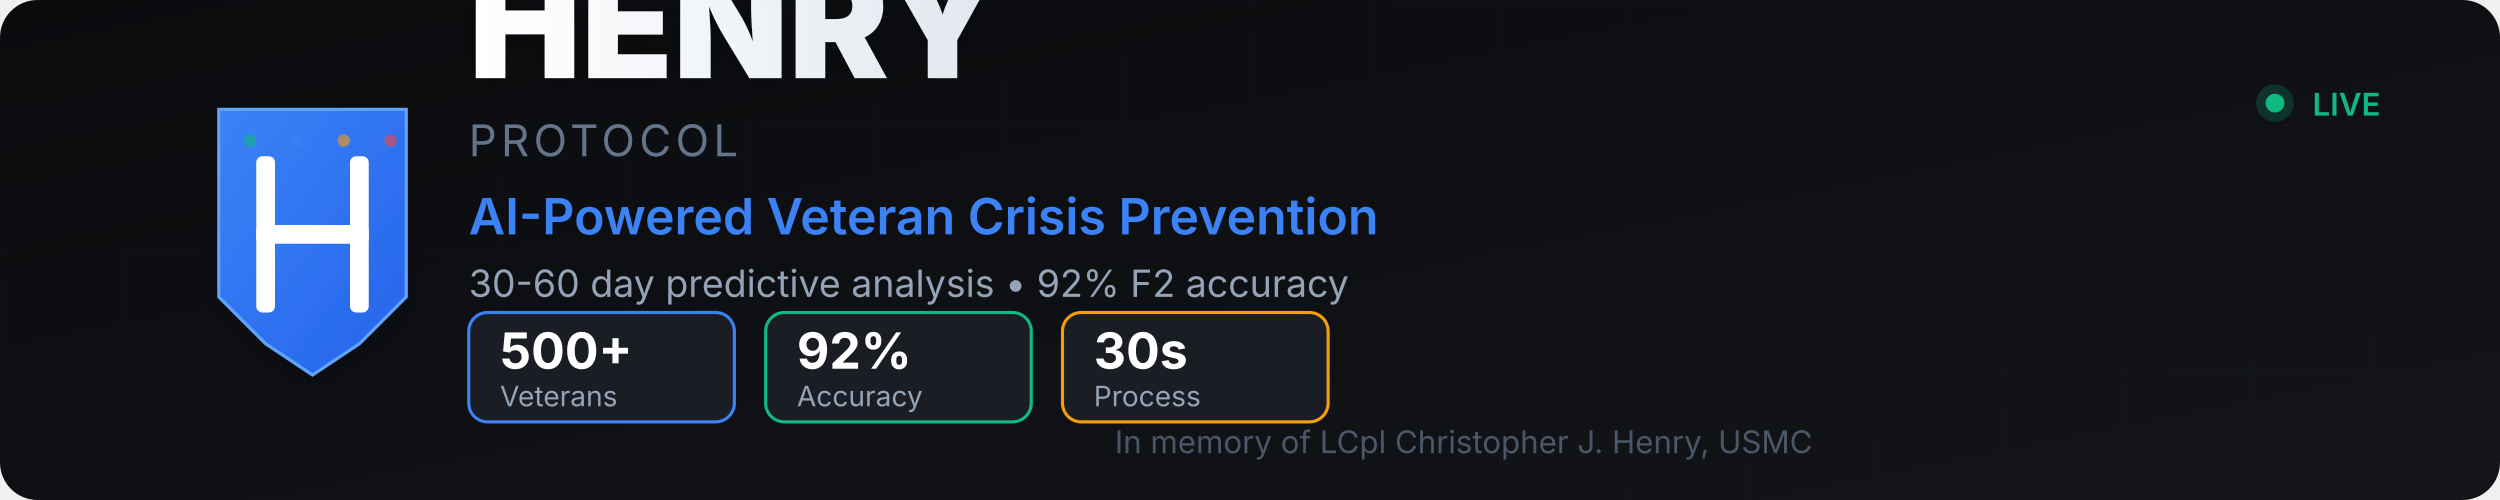
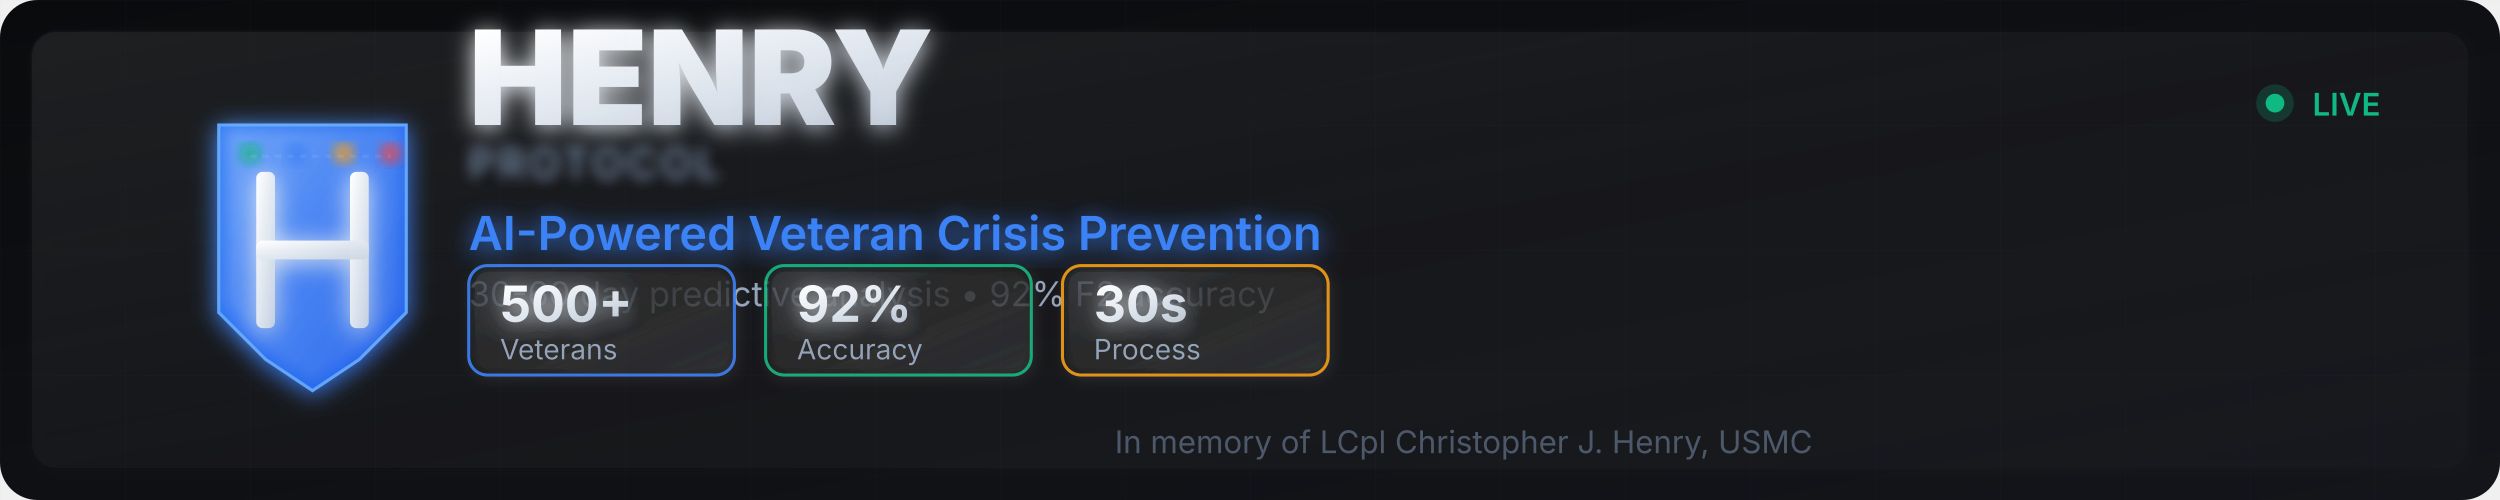
<svg xmlns="http://www.w3.org/2000/svg" width="800" height="160" viewBox="0 0 800 160">
  <defs>
    <linearGradient id="bgGradient" x1="0%" y1="0%" x2="100%" y2="100%">
      <stop offset="0%" style="stop-color:#0a0b0d;stop-opacity:1" />
      <stop offset="100%" style="stop-color:#13151a;stop-opacity:1" />
    </linearGradient>
    <linearGradient id="shieldGradient" x1="0%" y1="0%" x2="100%" y2="100%">
      <stop offset="0%" style="stop-color:#3b82f6;stop-opacity:1" />
      <stop offset="100%" style="stop-color:#2563eb;stop-opacity:1" />
    </linearGradient>
-     <linearGradient id="textGradient" x1="0%" y1="0%" x2="100%" y2="0%">
+     <linearGradient id="textGradient" x1="0%" y1="0%" x2="100%" y2="100%">
      <stop offset="0%" style="stop-color:#ffffff;stop-opacity:1" />
-       <stop offset="100%" style="stop-color:#e2e8f0;stop-opacity:1" />
+       <stop offset="50%" style="stop-color:#e2e8f0;stop-opacity:1" />
+       <stop offset="100%" style="stop-color:#cbd5e1;stop-opacity:0.9" />
+     </linearGradient>
+     <linearGradient id="glassGradient" x1="0%" y1="0%" x2="100%" y2="100%">
+       <stop offset="0%" style="stop-color:#ffffff;stop-opacity:0.25" />
+       <stop offset="50%" style="stop-color:#ffffff;stop-opacity:0.1" />
+       <stop offset="100%" style="stop-color:#ffffff;stop-opacity:0.05" />
+     </linearGradient>
+     <linearGradient id="textureGradient" x1="0%" y1="0%" x2="100%" y2="100%">
+       <stop offset="0%" style="stop-color:#1a1d23;stop-opacity:0.8" />
+       <stop offset="50%" style="stop-color:#0a0b0d;stop-opacity:0.9" />
+       <stop offset="100%" style="stop-color:#13151a;stop-opacity:0.7" />
    </linearGradient>
    <filter id="shadow" x="-20%" y="-20%" width="140%" height="140%">
      <feDropShadow dx="0" dy="2" stdDeviation="4" flood-color="#000000" flood-opacity="0.25" />
    </filter>
    <filter id="glow" x="-50%" y="-50%" width="200%" height="200%">
-       <feGaussianBlur stdDeviation="3" result="coloredBlur" />
+       <feGaussianBlur stdDeviation="4" result="coloredBlur" />
+       <feOffset dx="0" dy="1" result="offsetBlur" />
      <feMerge>
-         <feMergeNode in="coloredBlur" />
+         <feMergeNode in="offsetBlur" />
        <feMergeNode in="SourceGraphic" />
      </feMerge>
    </filter>
+     <filter id="glass" x="-20%" y="-20%" width="140%" height="140%">
+       <feGaussianBlur in="SourceAlpha" stdDeviation="2" result="blur" />
+       <feOffset in="blur" dx="1" dy="1" result="offsetBlur" />
+       <feFlood flood-color="#ffffff" flood-opacity="0.1" />
+       <feComposite in2="offsetBlur" operator="in" />
+       <feMerge>
+         <feMergeNode />
+         <feMergeNode in="SourceGraphic" />
+       </feMerge>
+     </filter>
+     <filter id="innerGlow" x="-50%" y="-50%" width="200%" height="200%">
+       <feGaussianBlur stdDeviation="2" result="innerColoredBlur" />
+       <feOffset dx="0" dy="-1" result="innerOffset" />
+       <feComposite in2="innerOffset" operator="over" />
+     </filter>
  </defs>
  <rect width="800" height="160" fill="url(#bgGradient)" rx="12" />
-   <g transform="translate(40, 20)">
-     <path d="M60,15 L90,15 L90,75 L75,90 L60,100 L45,90 L30,75 L30,15 L60,15 Z" fill="url(#shieldGradient)" stroke="#60a5fa" stroke-width="1" filter="url(#shadow)" />
-     <g fill="#ffffff" font-family="Inter, sans-serif" font-weight="900">
+   <rect x="10" y="10" width="780" height="140" rx="8" fill="url(#glassGradient)" stroke="url(#textureGradient)" stroke-width="0.5" opacity="0.3" filter="url(#glass)" />
+   <g transform="translate(40, 25)">
+     <path d="M60,15 L90,15 L90,75 L75,90 L60,100 L45,90 L30,75 L30,15 L60,15 Z" fill="url(#shieldGradient)" stroke="#60a5fa" stroke-width="1" filter="url(#glow)" />
+     <path d="M60,18 L87,18 L87,73 L75,87 L60,97 L45,87 L33,73 L33,18 L60,18 Z" fill="url(#glassGradient)" stroke="rgba(255,255,255,0.2)" stroke-width="0.5" opacity="0.6" filter="url(#innerGlow)" />
+     <g fill="url(#textGradient)" filter="url(#glow)">
      <rect x="42" y="30" width="6" height="50" rx="2" />
      <rect x="72" y="30" width="6" height="50" rx="2" />
      <rect x="42" y="52" width="36" height="6" rx="2" />
    </g>
-     <g opacity="0.6">
-       <circle cx="40" cy="25" r="2" fill="#10b981" />
-       <circle cx="55" cy="25" r="2" fill="#3b82f6" />
-       <circle cx="70" cy="25" r="2" fill="#f59e0b" />
-       <circle cx="85" cy="25" r="2" fill="#ef4444" />
+     <g opacity="0.8">
+       <circle cx="40" cy="25" r="2.5" fill="#10b981" filter="url(#innerGlow)" />
+       <circle cx="55" cy="25" r="2.5" fill="#3b82f6" filter="url(#innerGlow)" />
+       <circle cx="70" cy="25" r="2.5" fill="#f59e0b" filter="url(#innerGlow)" />
+       <circle cx="85" cy="25" r="2.5" fill="#ef4444" filter="url(#innerGlow)" />
+       <line x1="40" y1="25" x2="85" y2="25" stroke="rgba(255,255,255,0.1)" stroke-width="1" stroke-dasharray="2,2" />
    </g>
  </g>
-   <g transform="translate(150, 25)">
-     <text font-family="Inter, sans-serif" font-size="48" font-weight="900" fill="url(#textGradient)" filter="url(#shadow)">
+   <g transform="translate(150, 40)">
+     <text font-family="Inter, sans-serif" font-size="42" font-weight="900" fill="url(#textGradient)" filter="url(#glow)">
      HENRY
    </text>
-     <text font-family="Inter, sans-serif" font-size="14" fill="#64748b" y="25" letter-spacing="0.1em">
+     <text font-family="Inter, sans-serif" font-size="13" fill="#64748b" y="18" letter-spacing="0.1em" filter="url(#innerGlow)">
      PROTOCOL
    </text>
-     <text font-family="Inter, sans-serif" font-size="16" fill="#3b82f6" y="50" font-weight="600">
+     <text font-family="Inter, sans-serif" font-size="15" fill="#3b82f6" y="40" font-weight="600" filter="url(#glow)">
      AI-Powered Veteran Crisis Prevention
    </text>
-     <text font-family="Inter, sans-serif" font-size="12" fill="#94a3b8" y="70">
+     <text font-family="Inter, sans-serif" font-size="11" fill="#94a3b8" y="58">
      30-60 day predictive analysis • 92% F2 accuracy
    </text>
  </g>
-   <g transform="translate(150, 100)">
-     <rect x="0" y="0" width="85" height="35" rx="6" fill="#1a1d23" stroke="#3b82f6" stroke-width="1" />
-     <text font-family="Inter, sans-serif" font-size="16" font-weight="bold" fill="#ffffff" x="10" y="18">500+</text>
-     <text font-family="Inter, sans-serif" font-size="9" fill="#94a3b8" x="10" y="30">Veterans</text>
-     <rect x="95" y="0" width="85" height="35" rx="6" fill="#1a1d23" stroke="#10b981" stroke-width="1" />
-     <text font-family="Inter, sans-serif" font-size="16" font-weight="bold" fill="#ffffff" x="105" y="18">92%</text>
-     <text font-family="Inter, sans-serif" font-size="9" fill="#94a3b8" x="105" y="30">Accuracy</text>
-     <rect x="190" y="0" width="85" height="35" rx="6" fill="#1a1d23" stroke="#f59e0b" stroke-width="1" />
-     <text font-family="Inter, sans-serif" font-size="16" font-weight="bold" fill="#ffffff" x="200" y="18">30s</text>
-     <text font-family="Inter, sans-serif" font-size="9" fill="#94a3b8" x="200" y="30">Process</text>
+   <g transform="translate(150, 85)">
+     <g filter="url(#glass)">
+       <rect x="0" y="0" width="85" height="35" rx="6" fill="url(#textureGradient)" stroke="#3b82f6" stroke-width="1" opacity="0.9" />
+       <rect x="2" y="2" width="81" height="31" rx="4" fill="url(#glassGradient)" opacity="0.3" />
+       <text font-family="Inter, sans-serif" font-size="16" font-weight="bold" fill="url(#textGradient)" x="10" y="18" filter="url(#glow)">500+</text>
+       <text font-family="Inter, sans-serif" font-size="9" fill="#94a3b8" x="10" y="30">Veterans</text>
+     </g>
+     <g filter="url(#glass)">
+       <rect x="95" y="0" width="85" height="35" rx="6" fill="url(#textureGradient)" stroke="#10b981" stroke-width="1" opacity="0.9" />
+       <rect x="97" y="2" width="81" height="31" rx="4" fill="url(#glassGradient)" opacity="0.3" />
+       <text font-family="Inter, sans-serif" font-size="16" font-weight="bold" fill="url(#textGradient)" x="105" y="18" filter="url(#glow)">92%</text>
+       <text font-family="Inter, sans-serif" font-size="9" fill="#94a3b8" x="105" y="30">Accuracy</text>
+     </g>
+     <g filter="url(#glass)">
+       <rect x="190" y="0" width="85" height="35" rx="6" fill="url(#textureGradient)" stroke="#f59e0b" stroke-width="1" opacity="0.9" />
+       <rect x="192" y="2" width="81" height="31" rx="4" fill="url(#glassGradient)" opacity="0.3" />
+       <text font-family="Inter, sans-serif" font-size="16" font-weight="bold" fill="url(#textGradient)" x="200" y="18" filter="url(#glow)">30s</text>
+       <text font-family="Inter, sans-serif" font-size="9" fill="#94a3b8" x="200" y="30">Process</text>
+     </g>
  </g>
  <g transform="translate(720, 25)">
    <circle cx="8" cy="8" r="6" fill="#10b981" opacity="0.2" />
    <circle cx="8" cy="8" r="3" fill="#10b981">
      <animate attributeName="opacity" values="1;0.3;1" dur="2s" repeatCount="indefinite" />
    </circle>
    <text font-family="Inter, sans-serif" font-size="10" fill="#10b981" x="20" y="12" font-weight="600">LIVE</text>
  </g>
  <g transform="translate(580, 145)">
    <text font-family="Inter, sans-serif" font-size="10" fill="#64748b" opacity="0.7" text-anchor="end">
      In memory of LCpl Christopher J. Henry, USMC
    </text>
  </g>
  <g opacity="0.03">
    <defs>
      <pattern id="grid" x="0" y="0" width="40" height="40" patternUnits="userSpaceOnUse">
        <path d="M 40 0 L 0 0 0 40" fill="none" stroke="#3b82f6" stroke-width="0.5" />
      </pattern>
    </defs>
    <rect width="800" height="160" fill="url(#grid)" />
  </g>
</svg>
